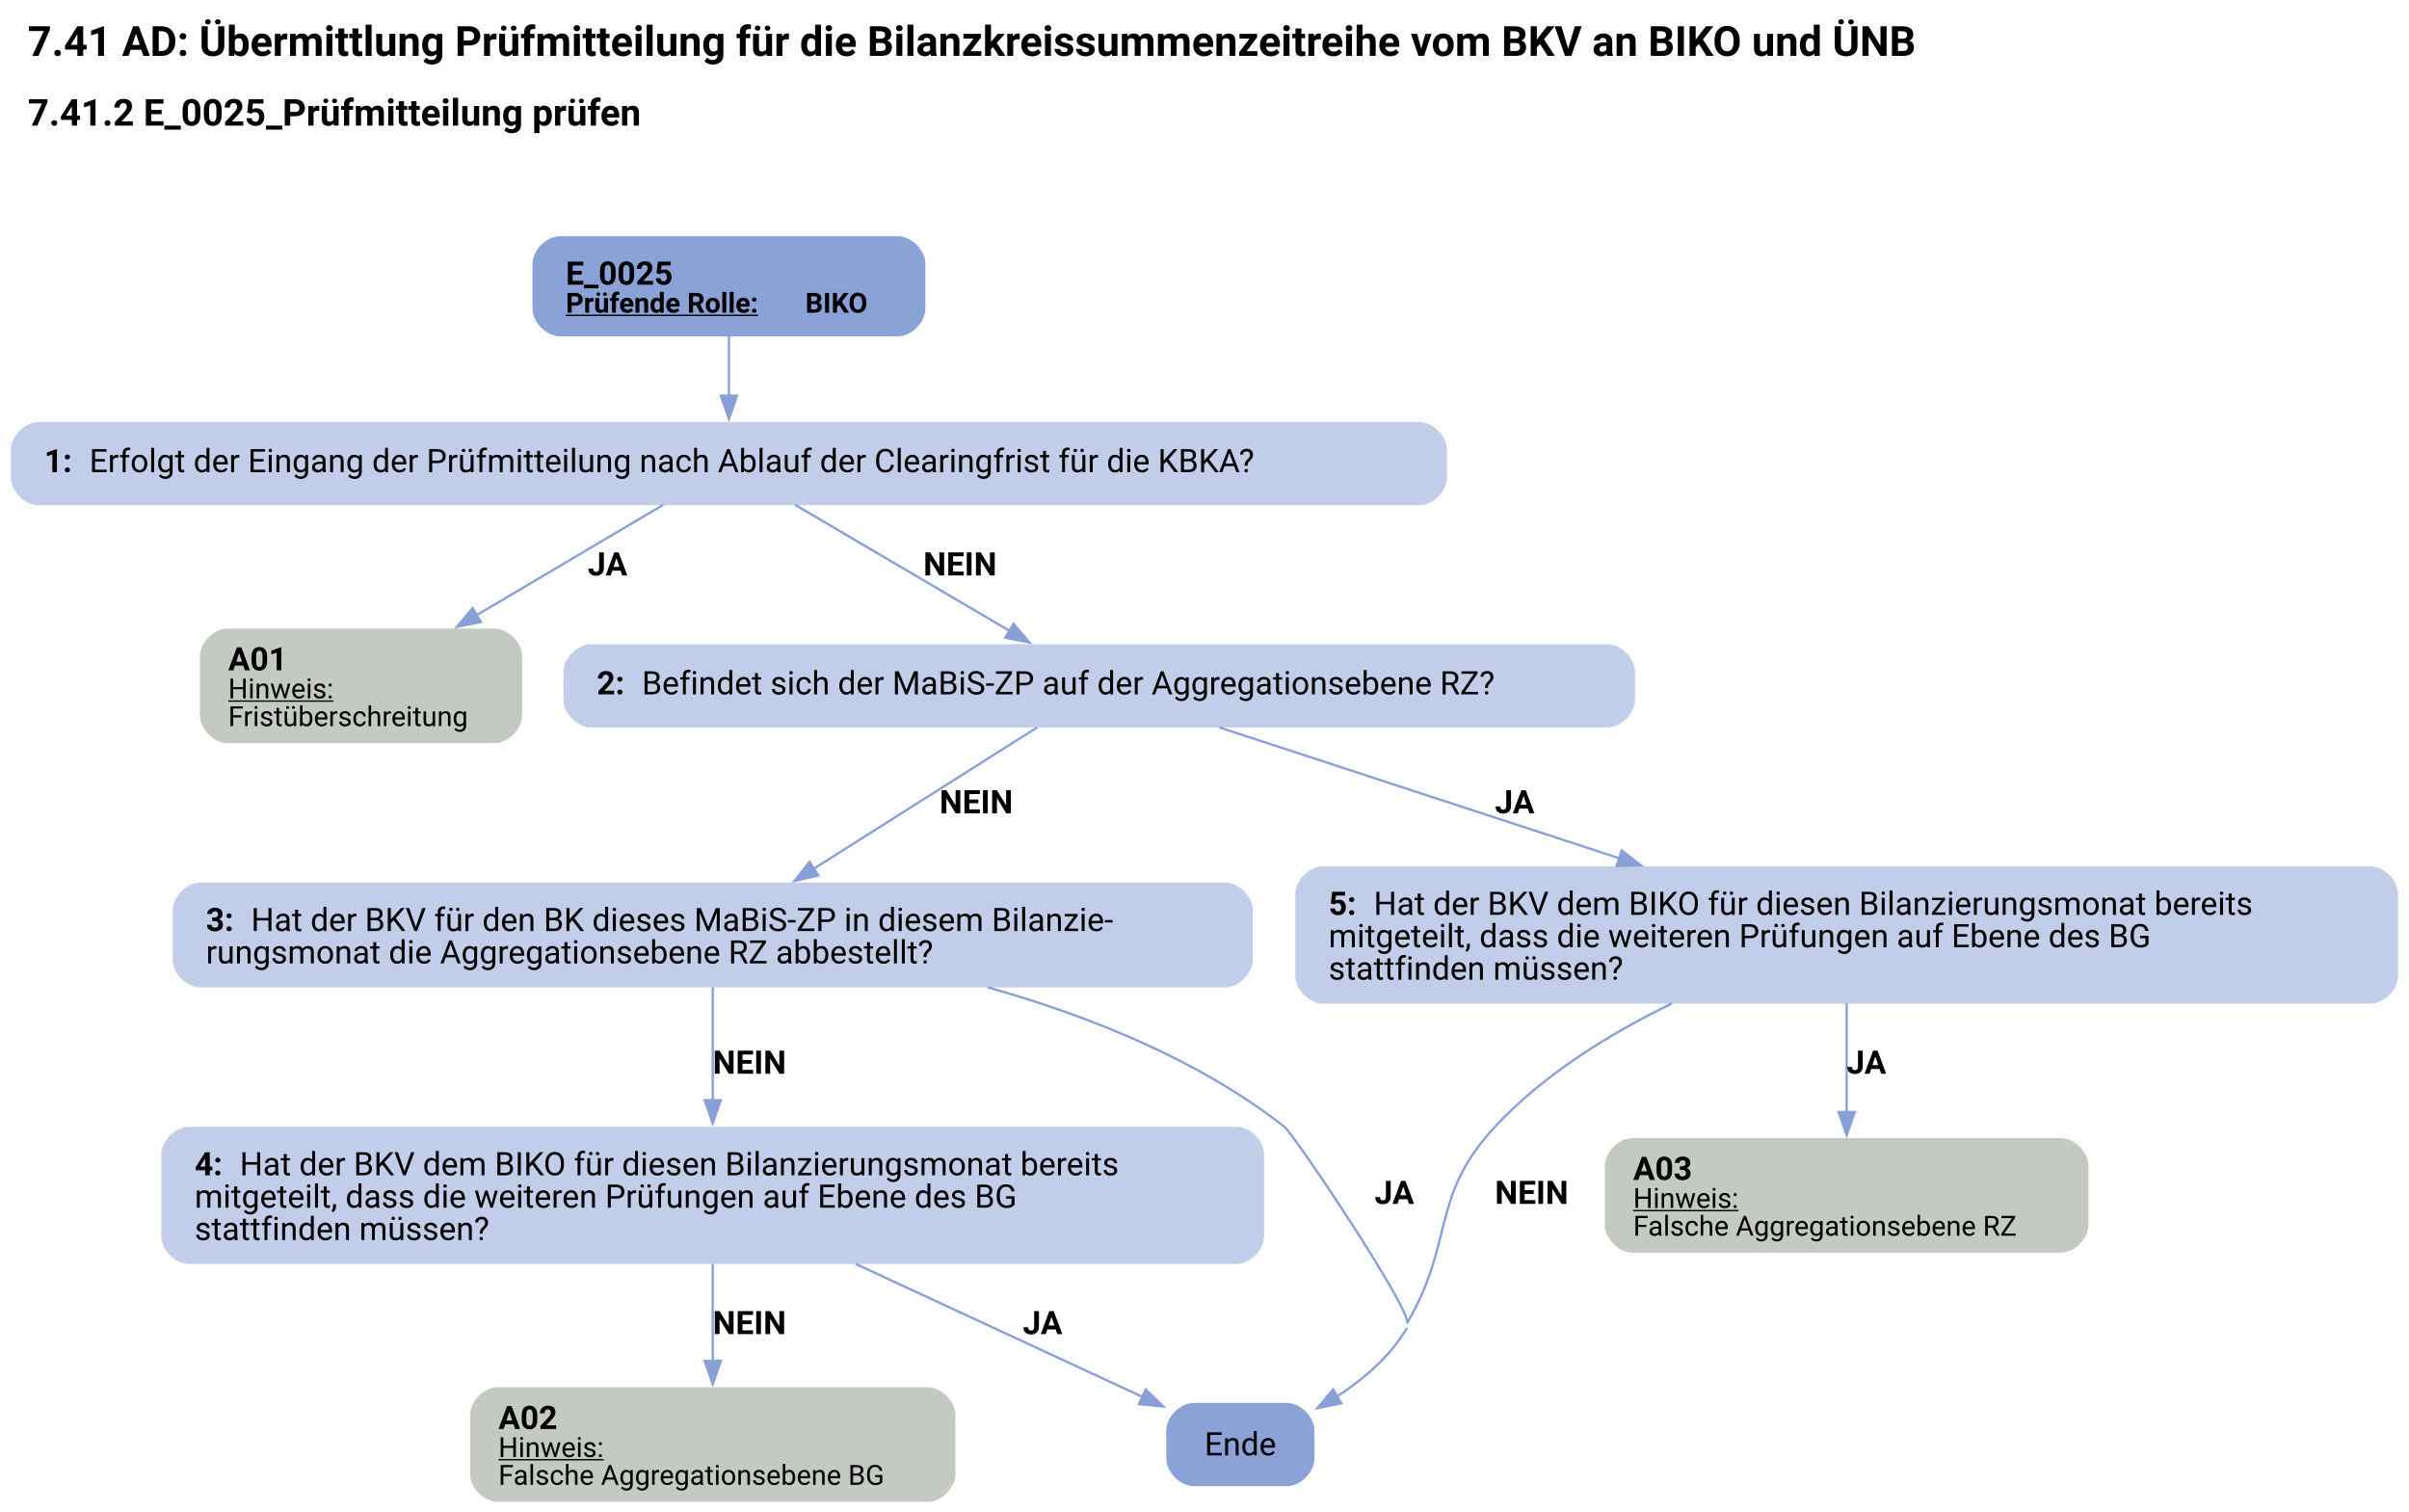
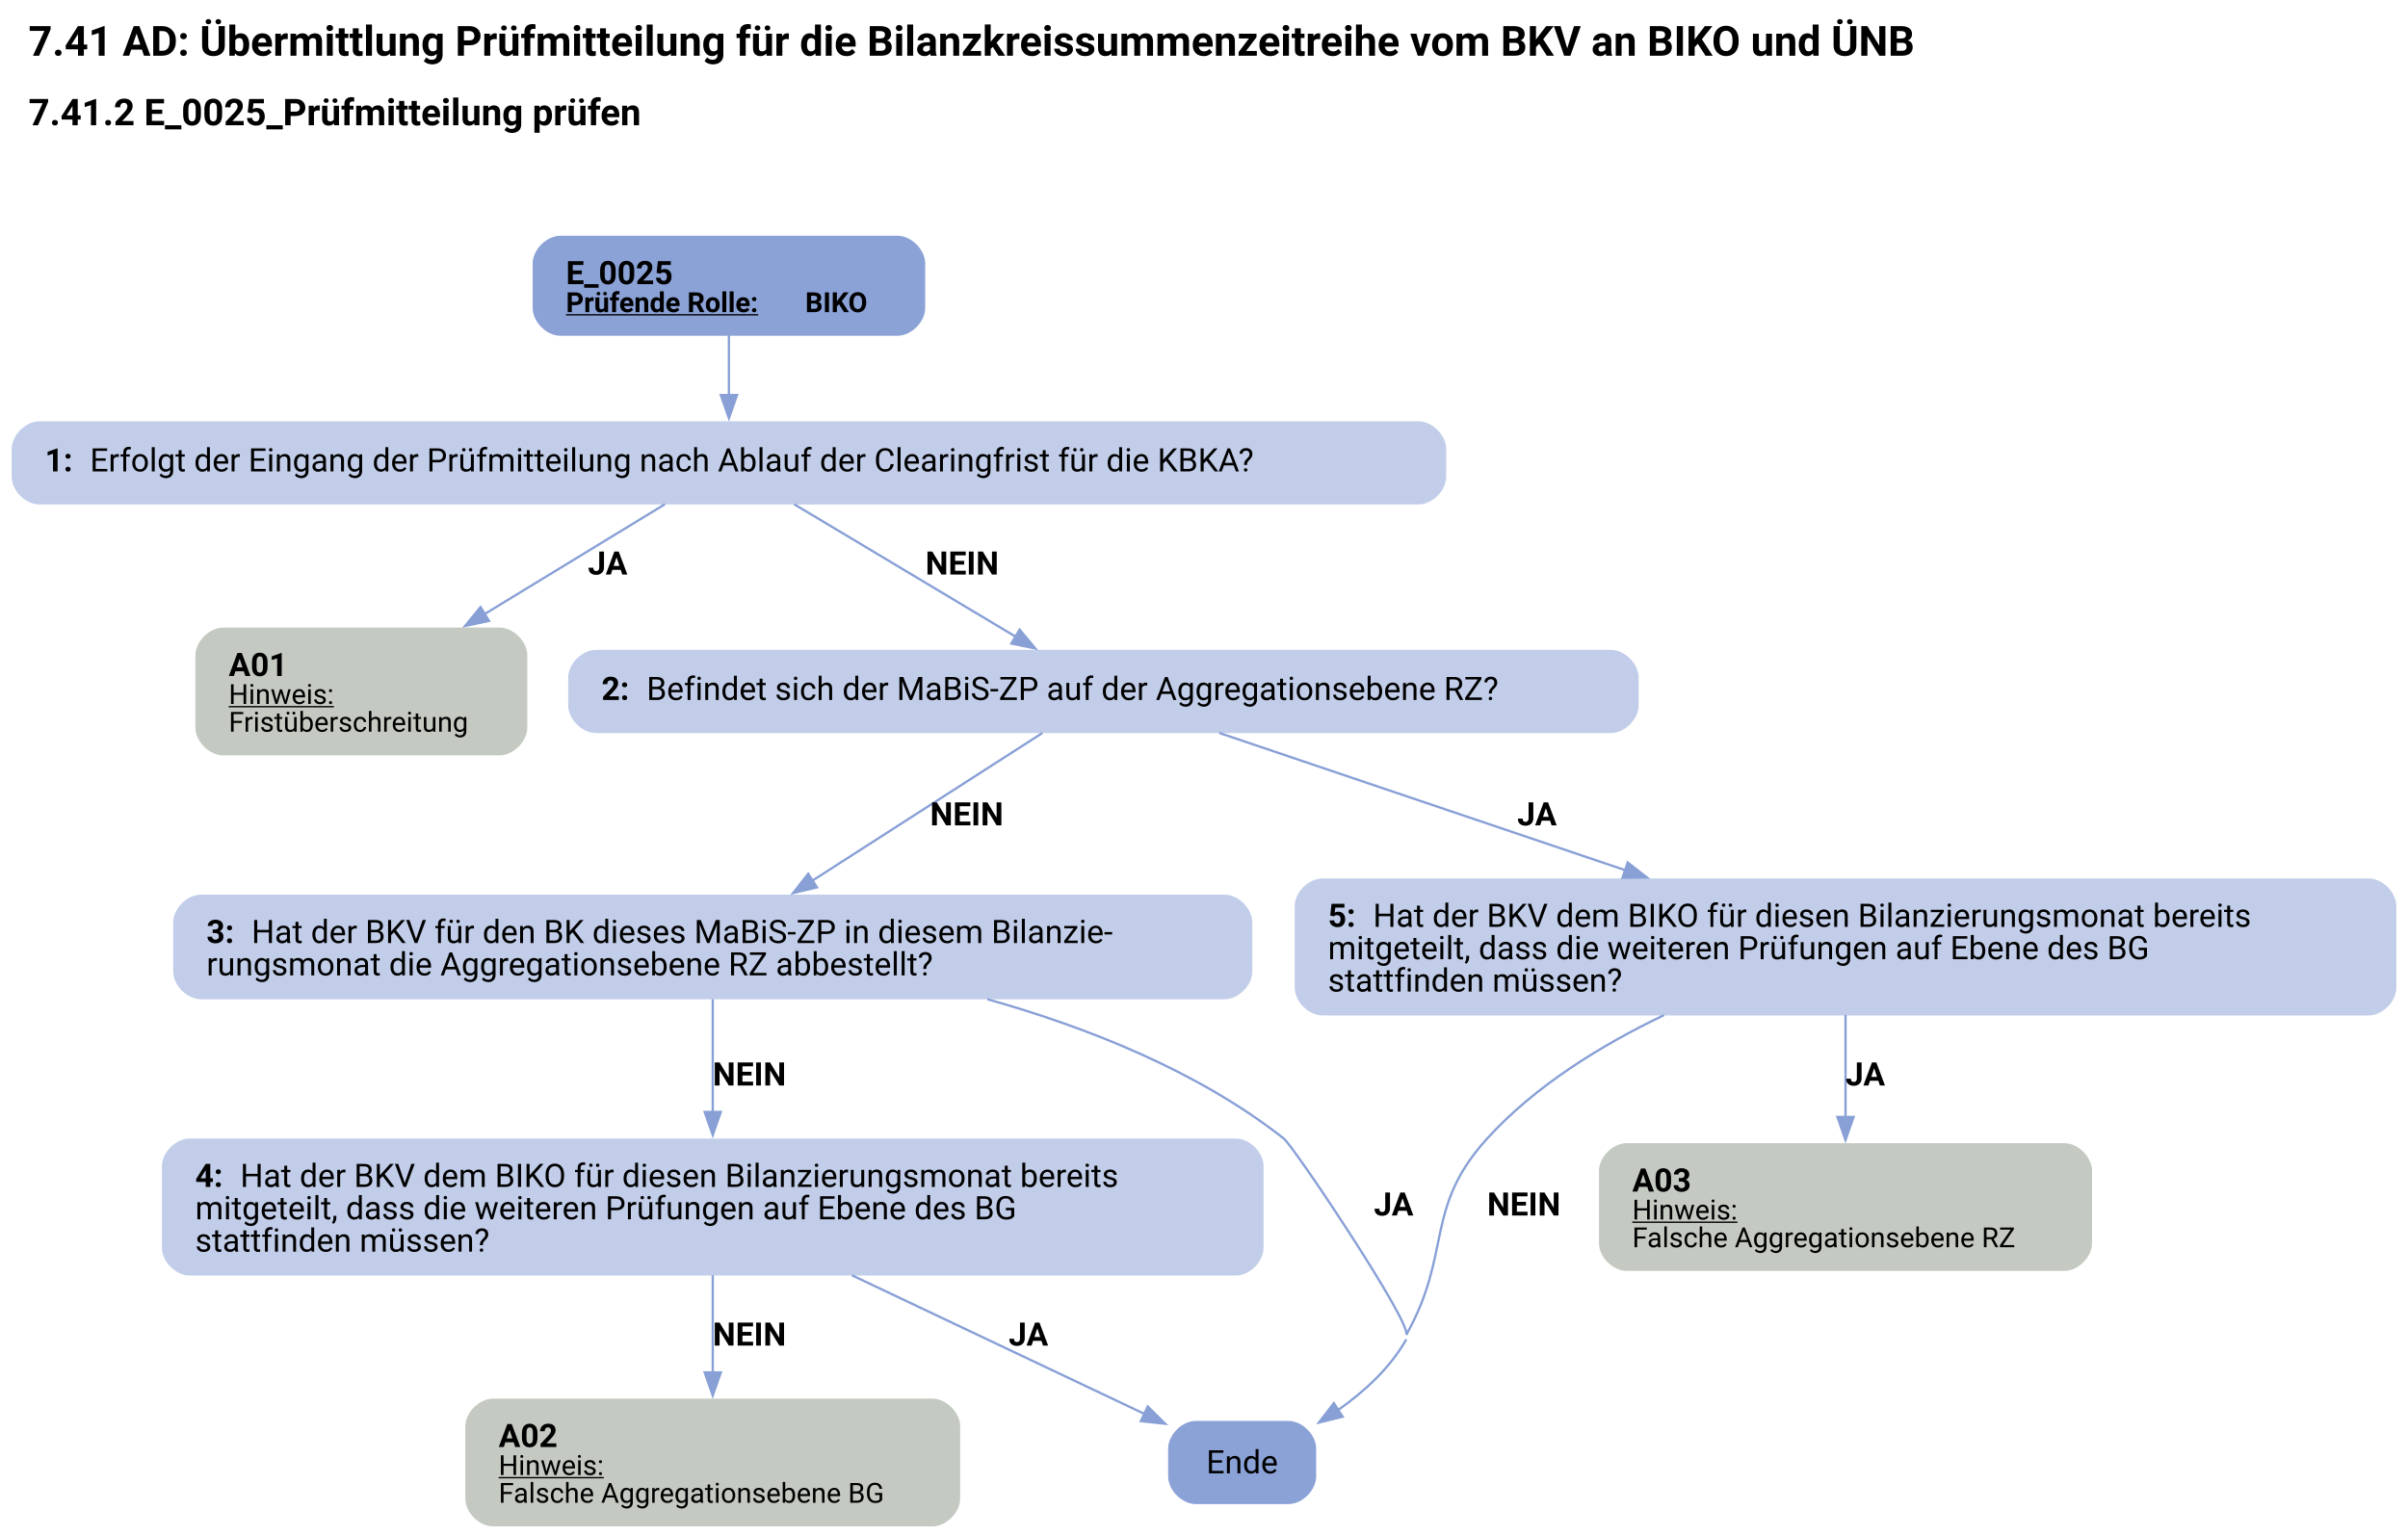
- <svg xmlns="http://www.w3.org/2000/svg" width="1041pt" height="653pt" viewBox="0.00 0.00 1041.00 652.88">
-   <g id="graph0" class="graph" transform="scale(1 1) rotate(0) translate(4 648.88)">
-     <text text-anchor="start" x="8" y="-624.78" font-family="Roboto, sans-serif" font-weight="bold" font-size="18.00">7.41 AD: Übermittlung Prüfmitteilung für die Bilanzkreissummenzeitreihe vom BKV an BIKO und ÜNB</text>
-     <text text-anchor="start" x="8" y="-594.68" font-family="Roboto, sans-serif" font-weight="bold" font-size="16.00">7.41.2 E_0025_Prüfmitteilung prüfen</text>
+ <svg xmlns="http://www.w3.org/2000/svg" width="1041pt" height="664pt" viewBox="0.00 0.00 1041.00 664.40">
+   <g id="graph0" class="graph" transform="scale(1 1) rotate(0) translate(4 660.4)">
+     <text text-anchor="start" x="8" y="-636.3" font-family="Roboto, sans-serif" font-weight="bold" font-size="18.00">7.41 AD: Übermittlung Prüfmitteilung für die Bilanzkreissummenzeitreihe vom BKV an BIKO und ÜNB</text>
+     <text text-anchor="start" x="8" y="-606.2" font-family="Roboto, sans-serif" font-weight="bold" font-size="16.00">7.41.2 E_0025_Prüfmitteilung prüfen</text>
    <g id="node1" class="node">
-       <path fill="#8ba2d7" stroke="black" stroke-width="0" d="M383.9,-546.88C383.9,-546.88 238.1,-546.88 238.1,-546.88 232.1,-546.88 226.1,-540.88 226.1,-534.88 226.1,-534.88 226.1,-515.6 226.1,-515.6 226.1,-509.6 232.1,-503.6 238.1,-503.6 238.1,-503.6 383.9,-503.6 383.9,-503.6 389.9,-503.6 395.9,-509.6 395.9,-515.6 395.9,-515.6 395.9,-534.88 395.9,-534.88 395.9,-540.88 389.9,-546.88 383.9,-546.88" />
-       <text text-anchor="start" x="240.5" y="-525.94" font-family="Roboto, sans-serif" font-weight="bold" font-size="14.00">E_0025</text>
-       <text text-anchor="start" x="240.5" y="-513.84" font-family="Roboto, sans-serif" font-weight="bold" text-decoration="underline" font-size="12.00">Prüfende Rolle:</text>
-       <text text-anchor="start" x="344" y="-513.84" font-family="Roboto, sans-serif" font-weight="bold" font-size="12.00"> BIKO</text>
+       <path fill="#8ba2d7" stroke="black" stroke-width="0" d="M383.9,-558.4C383.9,-558.4 238.1,-558.4 238.1,-558.4 232.1,-558.4 226.1,-552.4 226.1,-546.4 226.1,-546.4 226.1,-527.12 226.1,-527.12 226.1,-521.12 232.1,-515.12 238.1,-515.12 238.1,-515.12 383.9,-515.12 383.9,-515.12 389.9,-515.12 395.9,-521.12 395.9,-527.12 395.9,-527.12 395.9,-546.4 395.9,-546.4 395.9,-552.4 389.9,-558.4 383.9,-558.4" />
+       <text text-anchor="start" x="240.5" y="-537.46" font-family="Roboto, sans-serif" font-weight="bold" font-size="14.00">E_0025</text>
+       <text text-anchor="start" x="240.5" y="-525.36" font-family="Roboto, sans-serif" font-weight="bold" text-decoration="underline" font-size="12.00">Prüfende Rolle:</text>
+       <text text-anchor="start" x="344" y="-525.36" font-family="Roboto, sans-serif" font-weight="bold" font-size="12.00"> BIKO</text>
    </g>
    <g id="node2" class="node">
-       <path fill="#c2cee9" stroke="black" stroke-width="0" d="M609.27,-466.6C609.27,-466.6 12.73,-466.6 12.73,-466.6 6.73,-466.6 0.73,-460.6 0.73,-454.6 0.73,-454.6 0.73,-442.6 0.73,-442.6 0.73,-436.6 6.73,-430.6 12.73,-430.6 12.73,-430.6 609.27,-430.6 609.27,-430.6 615.27,-430.6 621.27,-436.6 621.27,-442.6 621.27,-442.6 621.27,-454.6 621.27,-454.6 621.27,-460.6 615.27,-466.6 609.27,-466.6" />
-       <text text-anchor="start" x="15.12" y="-444.92" font-family="Roboto, sans-serif" font-weight="bold" font-size="14.00">1: </text>
-       <text text-anchor="start" x="34.62" y="-444.92" font-family="Roboto, sans-serif" font-size="14.00">Erfolgt der Eingang der Prüfmitteilung nach Ablauf der Clearingfrist für die KBKA?</text>
+       <path fill="#c2cee9" stroke="black" stroke-width="0" d="M609.27,-478.12C609.27,-478.12 12.73,-478.12 12.73,-478.12 6.73,-478.12 0.73,-472.12 0.73,-466.12 0.73,-466.12 0.73,-454.12 0.73,-454.12 0.73,-448.12 6.73,-442.12 12.73,-442.12 12.73,-442.12 609.27,-442.12 609.27,-442.12 615.27,-442.12 621.27,-448.12 621.27,-454.12 621.27,-454.12 621.27,-466.12 621.27,-466.12 621.27,-472.12 615.27,-478.12 609.27,-478.12" />
+       <text text-anchor="start" x="15.12" y="-456.44" font-family="Roboto, sans-serif" font-weight="bold" font-size="14.00">1: </text>
+       <text text-anchor="start" x="34.62" y="-456.44" font-family="Roboto, sans-serif" font-size="14.00">Erfolgt der Eingang der Prüfmitteilung nach Ablauf der Clearingfrist für die KBKA?</text>
    </g>
    <g id="edge1" class="edge">
-       <path fill="none" stroke="#88a0d6" d="M311,-503.84C311,-495.77 311,-486.36 311,-477.67" />
-       <polygon fill="#88a0d6" stroke="#88a0d6" points="314.5,-477.96 311,-467.96 307.5,-477.96 314.5,-477.96" />
+       <path fill="none" stroke="#88a0d6" d="M311,-515.36C311,-507.29 311,-497.88 311,-489.19" />
+       <polygon fill="#88a0d6" stroke="#88a0d6" points="314.5,-489.48 311,-479.48 307.5,-489.48 314.5,-489.48" />
    </g>
    <g id="node3" class="node">
-       <path fill="#c4cac1" stroke="black" stroke-width="0" d="M209.62,-377.35C209.62,-377.35 94.38,-377.35 94.38,-377.35 88.38,-377.35 82.39,-371.35 82.39,-365.35 82.39,-365.35 82.39,-339.83 82.39,-339.83 82.39,-333.83 88.39,-327.83 94.39,-327.83 94.39,-327.83 209.62,-327.83 209.62,-327.83 215.62,-327.83 221.62,-333.83 221.62,-339.83 221.62,-339.83 221.62,-365.35 221.62,-365.35 221.62,-371.35 215.62,-377.35 209.62,-377.35" />
-       <text text-anchor="start" x="94.62" y="-359.29" font-family="Roboto, sans-serif" font-weight="bold" font-size="14.00">A01</text>
-       <text text-anchor="start" x="94.62" y="-347.19" font-family="Roboto, sans-serif" text-decoration="underline" font-size="12.00">Hinweis:</text>
-       <text text-anchor="start" x="94.62" y="-335.19" font-family="Roboto, sans-serif" font-size="12.00">Fristüberschreitung</text>
+       <path fill="#c4cac1" stroke="black" stroke-width="0" d="M211.78,-388.87C211.78,-388.87 92.22,-388.87 92.22,-388.87 86.22,-388.87 80.22,-382.87 80.22,-376.87 80.22,-376.87 80.22,-345.59 80.22,-345.59 80.22,-339.59 86.22,-333.59 92.22,-333.59 92.22,-333.59 211.78,-333.59 211.78,-333.59 217.78,-333.59 223.78,-339.59 223.78,-345.59 223.78,-345.59 223.78,-376.87 223.78,-376.87 223.78,-382.87 217.78,-388.87 211.78,-388.87" />
+       <text text-anchor="start" x="94.62" y="-367.93" font-family="Roboto, sans-serif" font-weight="bold" font-size="14.00">A01</text>
+       <text text-anchor="start" x="94.62" y="-355.83" font-family="Roboto, sans-serif" text-decoration="underline" font-size="12.00">Hinweis:</text>
+       <text text-anchor="start" x="94.62" y="-343.83" font-family="Roboto, sans-serif" font-size="12.00">Fristüberschreitung</text>
    </g>
    <g id="edge2" class="edge">
-       <path fill="none" stroke="#88a0d6" d="M282.57,-430.79C260.24,-417.59 228.57,-398.87 202.02,-383.17" />
-       <polygon fill="#88a0d6" stroke="#88a0d6" points="203.82,-380.16 193.43,-378.08 200.26,-386.19 203.82,-380.16" />
-       <text text-anchor="start" x="250" y="-400.3" font-family="Roboto, sans-serif" font-weight="bold" font-size="14.00">JA</text>
+       <path fill="none" stroke="#88a0d6" d="M283.3,-442.24C261.84,-429.17 231.47,-410.65 205.33,-394.73" />
+       <polygon fill="#88a0d6" stroke="#88a0d6" points="207.21,-391.77 196.85,-389.56 203.56,-397.75 207.21,-391.77" />
+       <text text-anchor="start" x="250" y="-411.82" font-family="Roboto, sans-serif" font-weight="bold" font-size="14.00">JA</text>
    </g>
    <g id="node4" class="node">
-       <path fill="#c2cee9" stroke="black" stroke-width="0" d="M690.52,-370.59C690.52,-370.59 251.48,-370.59 251.48,-370.59 245.48,-370.59 239.47,-364.59 239.47,-358.59 239.47,-358.59 239.47,-346.59 239.47,-346.59 239.47,-340.59 245.47,-334.59 251.47,-334.59 251.47,-334.59 690.52,-334.59 690.52,-334.59 696.52,-334.59 702.52,-340.59 702.52,-346.59 702.52,-346.59 702.52,-358.59 702.52,-358.59 702.52,-364.59 696.52,-370.59 690.52,-370.59" />
-       <text text-anchor="start" x="253.88" y="-348.91" font-family="Roboto, sans-serif" font-weight="bold" font-size="14.00">2: </text>
-       <text text-anchor="start" x="273.38" y="-348.91" font-family="Roboto, sans-serif" font-size="14.00">Befindet sich der MaBiS-ZP auf der Aggregationsebene RZ?</text>
+       <path fill="#c2cee9" stroke="black" stroke-width="0" d="M692.52,-379.23C692.52,-379.23 253.48,-379.23 253.48,-379.23 247.47,-379.23 241.47,-373.23 241.47,-367.23 241.47,-367.23 241.47,-355.23 241.47,-355.23 241.47,-349.23 247.47,-343.23 253.47,-343.23 253.47,-343.23 692.52,-343.23 692.52,-343.23 698.52,-343.23 704.52,-349.23 704.52,-355.23 704.52,-355.23 704.52,-367.23 704.52,-367.23 704.52,-373.23 698.52,-379.23 692.52,-379.23" />
+       <text text-anchor="start" x="255.88" y="-357.55" font-family="Roboto, sans-serif" font-weight="bold" font-size="14.00">2: </text>
+       <text text-anchor="start" x="275.38" y="-357.55" font-family="Roboto, sans-serif" font-size="14.00">Befindet sich der MaBiS-ZP auf der Aggregationsebene RZ?</text>
    </g>
    <g id="edge3" class="edge">
-       <path fill="none" stroke="#88a0d6" d="M339.6,-430.79C365.5,-415.58 403.84,-393.05 432.43,-376.25" />
-       <polygon fill="#88a0d6" stroke="#88a0d6" points="433.95,-379.42 440.8,-371.34 430.4,-373.38 433.95,-379.42" />
-       <text text-anchor="start" x="395" y="-400.3" font-family="Roboto, sans-serif" font-weight="bold" font-size="14.00">NEIN</text>
+       <path fill="none" stroke="#88a0d6" d="M339.22,-442.24C365.85,-426.31 405.97,-402.32 435.33,-384.76" />
+       <polygon fill="#88a0d6" stroke="#88a0d6" points="436.75,-387.99 443.53,-379.85 433.16,-381.98 436.75,-387.99" />
+       <text text-anchor="start" x="396" y="-411.82" font-family="Roboto, sans-serif" font-weight="bold" font-size="14.00">NEIN</text>
    </g>
    <g id="node5" class="node">
-       <path fill="#c2cee9" stroke="black" stroke-width="0" d="M525.4,-267.58C525.4,-267.58 82.6,-267.58 82.6,-267.58 76.6,-267.58 70.6,-261.58 70.6,-255.58 70.6,-255.58 70.6,-234.3 70.6,-234.3 70.6,-228.3 76.6,-222.3 82.6,-222.3 82.6,-222.3 525.4,-222.3 525.4,-222.3 531.4,-222.3 537.4,-228.3 537.4,-234.3 537.4,-234.3 537.4,-255.58 537.4,-255.58 537.4,-261.58 531.4,-267.58 525.4,-267.58" />
-       <text text-anchor="start" x="85" y="-246.64" font-family="Roboto, sans-serif" font-weight="bold" font-size="14.00">3: </text>
-       <text text-anchor="start" x="104.5" y="-246.64" font-family="Roboto, sans-serif" font-size="14.00">Hat der BKV für den BK dieses MaBiS-ZP in diesem Bilanzie-</text>
-       <text text-anchor="start" x="85" y="-232.64" font-family="Roboto, sans-serif" font-size="14.00">rungsmonat die Aggregationsebene RZ abbestellt?</text>
+       <path fill="#c2cee9" stroke="black" stroke-width="0" d="M525.4,-273.34C525.4,-273.34 82.6,-273.34 82.6,-273.34 76.6,-273.34 70.6,-267.34 70.6,-261.34 70.6,-261.34 70.6,-240.06 70.6,-240.06 70.6,-234.06 76.6,-228.06 82.6,-228.06 82.6,-228.06 525.4,-228.06 525.4,-228.06 531.4,-228.06 537.4,-234.06 537.4,-240.06 537.4,-240.06 537.4,-261.34 537.4,-261.34 537.4,-267.34 531.4,-273.34 525.4,-273.34" />
+       <text text-anchor="start" x="85" y="-252.4" font-family="Roboto, sans-serif" font-weight="bold" font-size="14.00">3: </text>
+       <text text-anchor="start" x="104.5" y="-252.4" font-family="Roboto, sans-serif" font-size="14.00">Hat der BKV für den BK dieses MaBiS-ZP in diesem Bilanzie-</text>
+       <text text-anchor="start" x="85" y="-238.4" font-family="Roboto, sans-serif" font-size="14.00">rungsmonat die Aggregationsebene RZ abbestellt?</text>
    </g>
    <g id="edge4" class="edge">
-       <path fill="none" stroke="#88a0d6" d="M444.17,-334.62C418.13,-318.14 378.16,-292.86 347.56,-273.5" />
-       <polygon fill="#88a0d6" stroke="#88a0d6" points="349.59,-270.64 339.26,-268.25 345.84,-276.55 349.59,-270.64" />
-       <text text-anchor="start" x="402" y="-297.53" font-family="Roboto, sans-serif" font-weight="bold" font-size="14.00">NEIN</text>
+       <path fill="none" stroke="#88a0d6" d="M446.59,-343.27C419.92,-326.15 378.29,-299.41 346.88,-279.24" />
+       <polygon fill="#88a0d6" stroke="#88a0d6" points="349.07,-276.48 338.76,-274.02 345.29,-282.37 349.07,-276.48" />
+       <text text-anchor="start" x="398" y="-303.29" font-family="Roboto, sans-serif" font-weight="bold" font-size="14.00">NEIN</text>
    </g>
    <g id="node9" class="node">
-       <path fill="#c2cee9" stroke="black" stroke-width="0" d="M1020.28,-274.58C1020.28,-274.58 567.73,-274.58 567.73,-274.58 561.73,-274.58 555.73,-268.58 555.73,-262.58 555.73,-262.58 555.73,-227.3 555.73,-227.3 555.73,-221.3 561.73,-215.3 567.73,-215.3 567.73,-215.3 1020.28,-215.3 1020.28,-215.3 1026.28,-215.3 1032.28,-221.3 1032.28,-227.3 1032.28,-227.3 1032.28,-262.58 1032.28,-262.58 1032.28,-268.58 1026.28,-274.58 1020.28,-274.58" />
-       <text text-anchor="start" x="570.12" y="-253.64" font-family="Roboto, sans-serif" font-weight="bold" font-size="14.00">5: </text>
-       <text text-anchor="start" x="589.62" y="-253.64" font-family="Roboto, sans-serif" font-size="14.00">Hat der BKV dem BIKO für diesen Bilanzierungsmonat bereits</text>
-       <text text-anchor="start" x="570.12" y="-239.64" font-family="Roboto, sans-serif" font-size="14.00">mitgeteilt, dass die weiteren Prüfungen auf Ebene des BG</text>
-       <text text-anchor="start" x="570.12" y="-225.64" font-family="Roboto, sans-serif" font-size="14.00">stattfinden müssen?</text>
+       <path fill="#c2cee9" stroke="black" stroke-width="0" d="M1020.28,-280.34C1020.28,-280.34 567.73,-280.34 567.73,-280.34 561.73,-280.34 555.73,-274.34 555.73,-268.34 555.73,-268.34 555.73,-233.06 555.73,-233.06 555.73,-227.06 561.73,-221.06 567.73,-221.06 567.73,-221.06 1020.28,-221.06 1020.28,-221.06 1026.28,-221.06 1032.28,-227.06 1032.28,-233.06 1032.28,-233.06 1032.28,-268.34 1032.28,-268.34 1032.28,-274.34 1026.28,-280.34 1020.28,-280.34" />
+       <text text-anchor="start" x="570.12" y="-259.4" font-family="Roboto, sans-serif" font-weight="bold" font-size="14.00">5: </text>
+       <text text-anchor="start" x="589.62" y="-259.4" font-family="Roboto, sans-serif" font-size="14.00">Hat der BKV dem BIKO für diesen Bilanzierungsmonat bereits</text>
+       <text text-anchor="start" x="570.12" y="-245.4" font-family="Roboto, sans-serif" font-size="14.00">mitgeteilt, dass die weiteren Prüfungen auf Ebene des BG</text>
+       <text text-anchor="start" x="570.12" y="-231.4" font-family="Roboto, sans-serif" font-size="14.00">stattfinden müssen?</text>
    </g>
    <g id="edge5" class="edge">
-       <path fill="none" stroke="#88a0d6" d="M522.9,-334.62C569.39,-319.41 638.82,-296.7 695.78,-278.07" />
-       <polygon fill="#88a0d6" stroke="#88a0d6" points="696.77,-281.42 705.19,-274.99 694.6,-274.77 696.77,-281.42" />
-       <text text-anchor="start" x="642" y="-297.53" font-family="Roboto, sans-serif" font-weight="bold" font-size="14.00">JA</text>
+       <path fill="none" stroke="#88a0d6" d="M523.16,-343.27C570.05,-327.42 641.3,-303.33 698.96,-283.83" />
+       <polygon fill="#88a0d6" stroke="#88a0d6" points="699.77,-287.25 708.12,-280.74 697.53,-280.62 699.77,-287.25" />
+       <text text-anchor="start" x="652" y="-303.29" font-family="Roboto, sans-serif" font-weight="bold" font-size="14.00">JA</text>
    </g>
    <g id="node6" class="node">
-       <path fill="#8ba2d7" stroke="black" stroke-width="0" d="M552.02,-42.76C552.02,-42.76 511.98,-42.76 511.98,-42.76 505.98,-42.76 499.98,-36.76 499.98,-30.76 499.98,-30.76 499.98,-18.76 499.98,-18.76 499.98,-12.76 505.98,-6.76 511.98,-6.76 511.98,-6.76 552.02,-6.76 552.02,-6.76 558.02,-6.76 564.02,-12.76 564.02,-18.76 564.02,-18.76 564.02,-30.76 564.02,-30.76 564.02,-36.76 558.02,-42.76 552.02,-42.76" />
-       <text text-anchor="middle" x="532" y="-20.08" font-family="Roboto, sans-serif" font-size="14.00">Ende</text>
+       <path fill="#8ba2d7" stroke="black" stroke-width="0" d="M553.02,-45.64C553.02,-45.64 512.98,-45.64 512.98,-45.64 506.98,-45.64 500.98,-39.64 500.98,-33.64 500.98,-33.64 500.98,-21.64 500.98,-21.64 500.98,-15.64 506.98,-9.64 512.98,-9.64 512.98,-9.64 553.02,-9.64 553.02,-9.64 559.02,-9.64 565.02,-15.64 565.02,-21.64 565.02,-21.64 565.02,-33.64 565.02,-33.64 565.02,-39.64 559.02,-45.64 553.02,-45.64" />
+       <text text-anchor="middle" x="533" y="-22.96" font-family="Roboto, sans-serif" font-size="14.00">Ende</text>
    </g>
    <g id="edge7" class="edge">
-       <path fill="none" stroke="#88a0d6" d="M422.77,-222.33C466.38,-210.06 514.07,-191.1 551,-162.05 555.37,-158.61 606.55,-82.09 604,-77.14" />
-       <path fill="none" stroke="#88a0d6" d="M604,-75.14C596.89,-62.98 585.45,-53.13 573.76,-45.53" />
-       <polygon fill="#88a0d6" stroke="#88a0d6" points="575.65,-42.58 565.27,-40.45 572.06,-48.59 575.65,-42.58" />
-       <text text-anchor="start" x="590" y="-128.74" font-family="Roboto, sans-serif" font-weight="bold" font-size="14.00">JA</text>
+       <path fill="none" stroke="#88a0d6" d="M422.77,-228.09C466.38,-215.82 514.07,-196.86 551,-167.81 555.37,-164.37 606.46,-87.89 604,-82.91" />
+       <path fill="none" stroke="#88a0d6" d="M604,-80.91C597.08,-68.61 585.94,-58.39 574.51,-50.35" />
+       <polygon fill="#88a0d6" stroke="#88a0d6" points="576.49,-47.46 566.2,-44.93 572.67,-53.32 576.49,-47.46" />
+       <text text-anchor="start" x="590" y="-134.5" font-family="Roboto, sans-serif" font-weight="bold" font-size="14.00">JA</text>
    </g>
    <g id="node7" class="node">
-       <path fill="#c2cee9" stroke="black" stroke-width="0" d="M530.27,-162.05C530.27,-162.05 77.73,-162.05 77.73,-162.05 71.73,-162.05 65.72,-156.05 65.72,-150.05 65.72,-150.05 65.72,-114.77 65.72,-114.77 65.72,-108.77 71.72,-102.77 77.72,-102.77 77.72,-102.77 530.27,-102.77 530.27,-102.77 536.27,-102.77 542.27,-108.77 542.27,-114.77 542.27,-114.77 542.27,-150.05 542.27,-150.05 542.27,-156.05 536.27,-162.05 530.27,-162.05" />
-       <text text-anchor="start" x="80.12" y="-141.11" font-family="Roboto, sans-serif" font-weight="bold" font-size="14.00">4: </text>
-       <text text-anchor="start" x="99.62" y="-141.11" font-family="Roboto, sans-serif" font-size="14.00">Hat der BKV dem BIKO für diesen Bilanzierungsmonat bereits</text>
-       <text text-anchor="start" x="80.12" y="-127.11" font-family="Roboto, sans-serif" font-size="14.00">mitgeteilt, dass die weiteren Prüfungen auf Ebene des BG</text>
-       <text text-anchor="start" x="80.12" y="-113.11" font-family="Roboto, sans-serif" font-size="14.00">stattfinden müssen?</text>
+       <path fill="#c2cee9" stroke="black" stroke-width="0" d="M530.27,-167.81C530.27,-167.81 77.73,-167.81 77.73,-167.81 71.72,-167.81 65.72,-161.81 65.72,-155.81 65.72,-155.81 65.72,-120.53 65.72,-120.53 65.72,-114.53 71.72,-108.53 77.72,-108.53 77.72,-108.53 530.27,-108.53 530.27,-108.53 536.27,-108.53 542.27,-114.53 542.27,-120.53 542.27,-120.53 542.27,-155.81 542.27,-155.81 542.27,-161.81 536.27,-167.81 530.27,-167.81" />
+       <text text-anchor="start" x="80.12" y="-146.87" font-family="Roboto, sans-serif" font-weight="bold" font-size="14.00">4: </text>
+       <text text-anchor="start" x="99.62" y="-146.87" font-family="Roboto, sans-serif" font-size="14.00">Hat der BKV dem BIKO für diesen Bilanzierungsmonat bereits</text>
+       <text text-anchor="start" x="80.12" y="-132.87" font-family="Roboto, sans-serif" font-size="14.00">mitgeteilt, dass die weiteren Prüfungen auf Ebene des BG</text>
+       <text text-anchor="start" x="80.12" y="-118.87" font-family="Roboto, sans-serif" font-size="14.00">stattfinden müssen?</text>
    </g>
    <g id="edge6" class="edge">
-       <path fill="none" stroke="#88a0d6" d="M304,-222.37C304,-208.38 304,-189.74 304,-173.13" />
-       <polygon fill="#88a0d6" stroke="#88a0d6" points="307.5,-173.56 304,-163.56 300.5,-173.56 307.5,-173.56" />
-       <text text-anchor="start" x="304" y="-185" font-family="Roboto, sans-serif" font-weight="bold" font-size="14.00">NEIN</text>
+       <path fill="none" stroke="#88a0d6" d="M304,-228.13C304,-214.14 304,-195.5 304,-178.89" />
+       <polygon fill="#88a0d6" stroke="#88a0d6" points="307.5,-179.32 304,-169.32 300.5,-179.32 307.5,-179.32" />
+       <text text-anchor="start" x="304" y="-190.76" font-family="Roboto, sans-serif" font-weight="bold" font-size="14.00">NEIN</text>
    </g>
    <g id="edge9" class="edge">
-       <path fill="none" stroke="#88a0d6" d="M365.7,-102.82C405.02,-84.6 454.94,-61.47 489.78,-45.32" />
-       <polygon fill="#88a0d6" stroke="#88a0d6" points="491.11,-48.57 498.71,-41.19 488.16,-42.22 491.11,-48.57" />
-       <text text-anchor="start" x="438" y="-72.47" font-family="Roboto, sans-serif" font-weight="bold" font-size="14.00">JA</text>
+       <path fill="none" stroke="#88a0d6" d="M364.17,-108.66C404.09,-89.73 455.48,-65.38 491.03,-48.53" />
+       <polygon fill="#88a0d6" stroke="#88a0d6" points="492.16,-51.87 499.7,-44.42 489.16,-45.54 492.16,-51.87" />
+       <text text-anchor="start" x="432" y="-78.23" font-family="Roboto, sans-serif" font-weight="bold" font-size="14.00">JA</text>
    </g>
    <g id="node8" class="node">
-       <path fill="#c4cac1" stroke="black" stroke-width="0" d="M396.87,-49.52C396.87,-49.52 211.13,-49.52 211.13,-49.52 205.13,-49.52 199.13,-43.52 199.13,-37.52 199.13,-37.52 199.13,-12 199.13,-12 199.13,-6 205.13,0 211.13,0 211.13,0 396.87,0 396.87,0 402.87,0 408.87,-6 408.87,-12 408.87,-12 408.87,-37.52 408.87,-37.52 408.87,-43.52 402.87,-49.52 396.87,-49.52" />
-       <text text-anchor="start" x="211.38" y="-31.46" font-family="Roboto, sans-serif" font-weight="bold" font-size="14.00">A02</text>
-       <text text-anchor="start" x="211.38" y="-19.36" font-family="Roboto, sans-serif" text-decoration="underline" font-size="12.00">Hinweis:</text>
-       <text text-anchor="start" x="211.38" y="-7.36" font-family="Roboto, sans-serif" font-size="12.00">Falsche Aggregationsebene BG</text>
+       <path fill="#c4cac1" stroke="black" stroke-width="0" d="M399.02,-55.28C399.02,-55.28 208.97,-55.28 208.97,-55.28 202.97,-55.28 196.97,-49.28 196.97,-43.28 196.97,-43.28 196.97,-12 196.97,-12 196.97,-6 202.97,0 208.97,0 208.97,0 399.02,0 399.02,0 405.02,0 411.02,-6 411.02,-12 411.02,-12 411.02,-43.28 411.02,-43.28 411.02,-49.28 405.02,-55.28 399.02,-55.28" />
+       <text text-anchor="start" x="211.38" y="-34.34" font-family="Roboto, sans-serif" font-weight="bold" font-size="14.00">A02</text>
+       <text text-anchor="start" x="211.38" y="-22.24" font-family="Roboto, sans-serif" text-decoration="underline" font-size="12.00">Hinweis:</text>
+       <text text-anchor="start" x="211.38" y="-10.24" font-family="Roboto, sans-serif" font-size="12.00">Falsche Aggregationsebene BG</text>
    </g>
    <g id="edge8" class="edge">
-       <path fill="none" stroke="#88a0d6" d="M304,-102.82C304,-89.87 304,-74.44 304,-60.8" />
-       <polygon fill="#88a0d6" stroke="#88a0d6" points="307.5,-60.89 304,-50.89 300.5,-60.89 307.5,-60.89" />
-       <text text-anchor="start" x="304" y="-72.47" font-family="Roboto, sans-serif" font-weight="bold" font-size="14.00">NEIN</text>
+       <path fill="none" stroke="#88a0d6" d="M304,-108.66C304,-95.7 304,-80.2 304,-66.31" />
+       <polygon fill="#88a0d6" stroke="#88a0d6" points="307.5,-66.62 304,-56.62 300.5,-66.62 307.5,-66.62" />
+       <text text-anchor="start" x="304" y="-78.23" font-family="Roboto, sans-serif" font-weight="bold" font-size="14.00">NEIN</text>
    </g>
    <g id="edge11" class="edge">
-       <path fill="none" stroke="#88a0d6" d="M718.54,-215.39C691.73,-202.34 663.02,-184.67 642,-162.05 613.86,-131.76 624.85,-112.85 604,-77.14" />
-       <text text-anchor="start" x="642" y="-128.74" font-family="Roboto, sans-serif" font-weight="bold" font-size="14.00">NEIN</text>
+       <path fill="none" stroke="#88a0d6" d="M715.48,-221.2C688.45,-208.27 659.78,-190.67 639,-167.81 611.54,-137.61 624,-118.48 604,-82.91" />
+       <text text-anchor="start" x="639" y="-134.5" font-family="Roboto, sans-serif" font-weight="bold" font-size="14.00">NEIN</text>
    </g>
    <g id="node10" class="node">
-       <path fill="#c4cac1" stroke="black" stroke-width="0" d="M886.49,-157.17C886.49,-157.17 701.51,-157.17 701.51,-157.17 695.51,-157.17 689.51,-151.17 689.51,-145.17 689.51,-145.17 689.51,-119.65 689.51,-119.65 689.51,-113.65 695.51,-107.65 701.51,-107.65 701.51,-107.65 886.49,-107.65 886.49,-107.65 892.49,-107.65 898.49,-113.65 898.49,-119.65 898.49,-119.65 898.49,-145.17 898.49,-145.17 898.49,-151.17 892.49,-157.17 886.49,-157.17" />
-       <text text-anchor="start" x="701.75" y="-139.11" font-family="Roboto, sans-serif" font-weight="bold" font-size="14.00">A03</text>
-       <text text-anchor="start" x="701.75" y="-127.01" font-family="Roboto, sans-serif" text-decoration="underline" font-size="12.00">Hinweis:</text>
-       <text text-anchor="start" x="701.75" y="-115.01" font-family="Roboto, sans-serif" font-size="12.00">Falsche Aggregationsebene RZ</text>
+       <path fill="#c4cac1" stroke="black" stroke-width="0" d="M888.65,-165.81C888.65,-165.81 699.35,-165.81 699.35,-165.81 693.35,-165.81 687.35,-159.81 687.35,-153.81 687.35,-153.81 687.35,-122.53 687.35,-122.53 687.35,-116.53 693.35,-110.53 699.35,-110.53 699.35,-110.53 888.65,-110.53 888.65,-110.53 894.65,-110.53 900.65,-116.53 900.65,-122.53 900.65,-122.53 900.65,-153.81 900.65,-153.81 900.65,-159.81 894.65,-165.81 888.65,-165.81" />
+       <text text-anchor="start" x="701.75" y="-144.87" font-family="Roboto, sans-serif" font-weight="bold" font-size="14.00">A03</text>
+       <text text-anchor="start" x="701.75" y="-132.77" font-family="Roboto, sans-serif" text-decoration="underline" font-size="12.00">Hinweis:</text>
+       <text text-anchor="start" x="701.75" y="-120.77" font-family="Roboto, sans-serif" font-size="12.00">Falsche Aggregationsebene RZ</text>
    </g>
    <g id="edge10" class="edge">
-       <path fill="none" stroke="#88a0d6" d="M794,-215.48C794,-201 794,-183.29 794,-168.03" />
-       <polygon fill="#88a0d6" stroke="#88a0d6" points="797.5,-168.44 794,-158.44 790.5,-168.44 797.5,-168.44" />
-       <text text-anchor="start" x="794" y="-185" font-family="Roboto, sans-serif" font-weight="bold" font-size="14.00">JA</text>
+       <path fill="none" stroke="#88a0d6" d="M794,-221.24C794,-207.71 794,-191.36 794,-176.82" />
+       <polygon fill="#88a0d6" stroke="#88a0d6" points="797.5,-177.15 794,-167.15 790.5,-177.15 797.5,-177.15" />
+       <text text-anchor="start" x="794" y="-190.76" font-family="Roboto, sans-serif" font-weight="bold" font-size="14.00">JA</text>
    </g>
  </g>
</svg>
